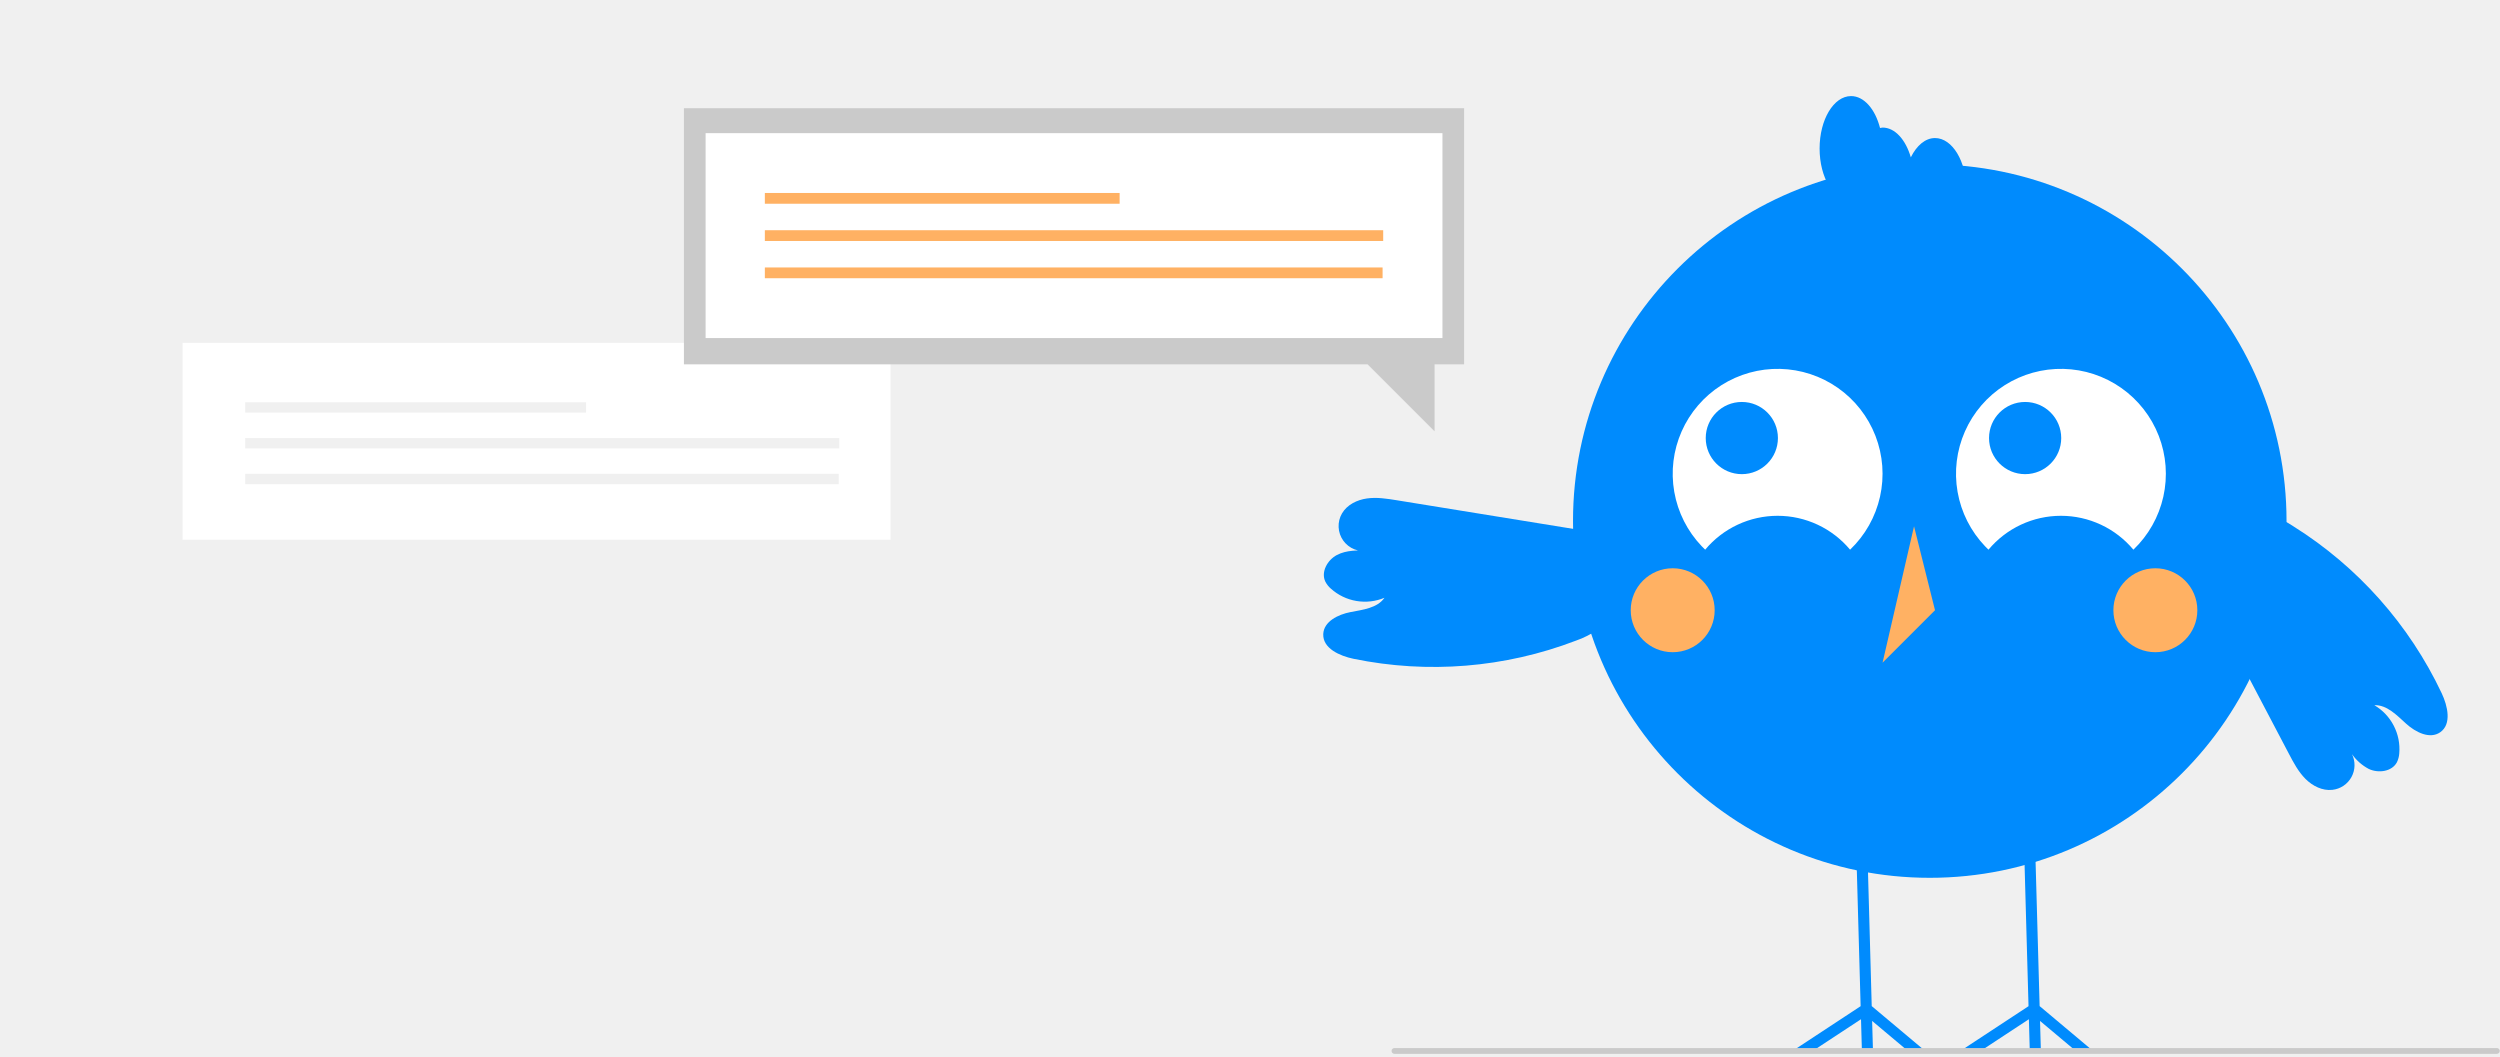
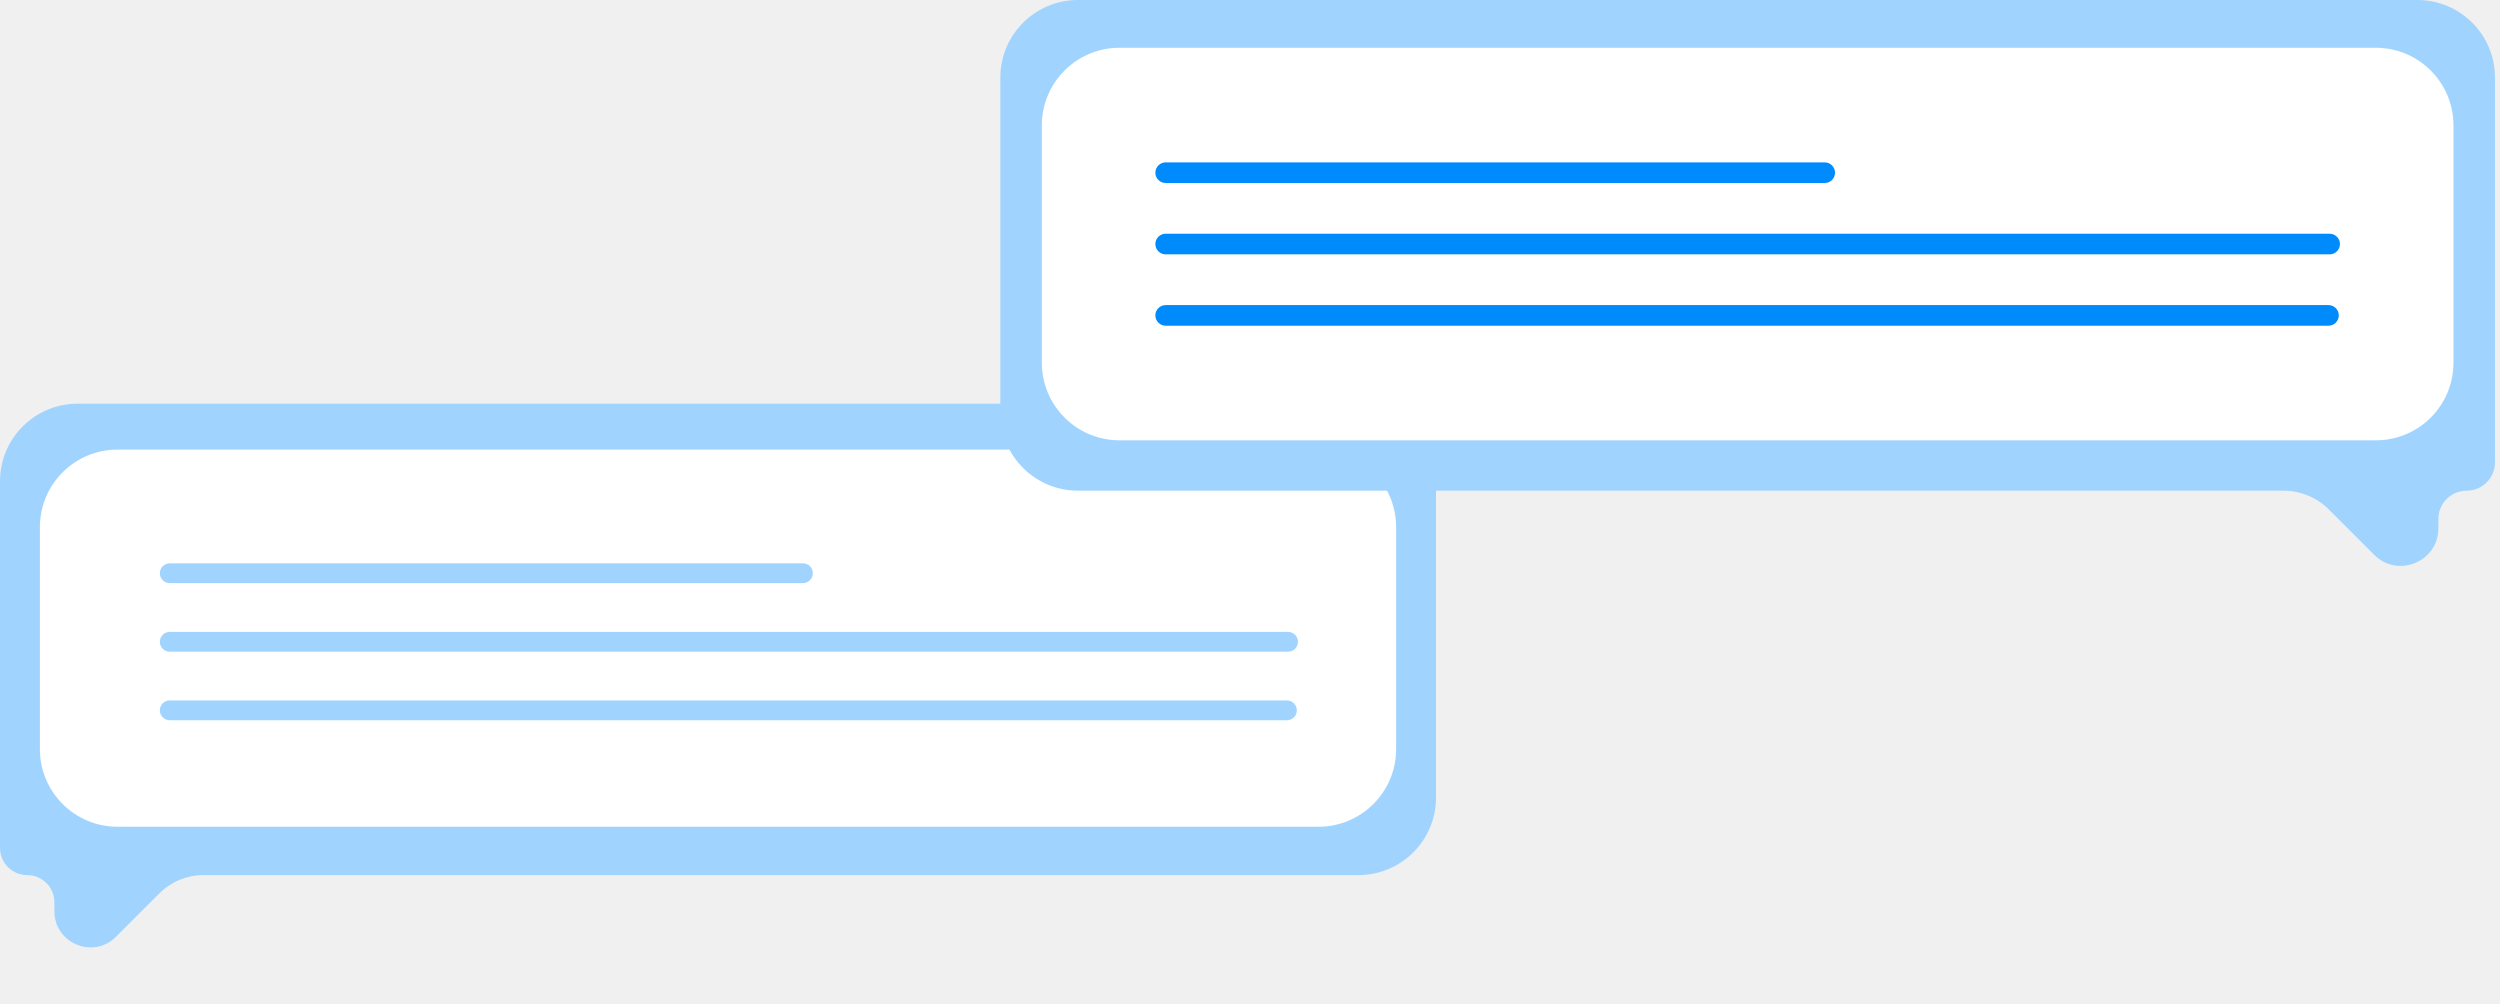
- <svg xmlns="http://www.w3.org/2000/svg" width="864" height="365" viewBox="0 0 864 365" fill="none">
-   <g clip-path="url(#clip0_40_1022)">
-     <path d="M314.963 110.223H55.905V195.268H65.718V217.511L87.96 195.268H314.963V110.223Z" fill="#F0F0F0" />
-     <path d="M307.767 118.505H63.101V186.541H307.767V118.505Z" fill="white" />
-     <path d="M202.539 139.022H84.738V142.597H202.539V139.022Z" fill="#F0F0F0" />
-     <path d="M290.055 151.39H84.738V154.965H290.055V151.39Z" fill="#F0F0F0" />
-     <path d="M289.854 163.756H84.738V167.331H289.854V163.756Z" fill="#F0F0F0" />
-     <path d="M524.031 351.07C524.031 351.07 525.518 319.911 556.003 323.533Z" fill="#F0F0F0" />
-     <path d="M515.418 321.418C523.844 321.418 530.675 314.587 530.675 306.161C530.675 297.735 523.844 290.904 515.418 290.904C506.992 290.904 500.161 297.735 500.161 306.161C500.161 314.587 506.992 321.418 515.418 321.418Z" fill="#F0F0F0" />
-     <path d="M517.242 331.853H512.936V362H517.242V331.853Z" fill="#F0F0F0" />
-     <path d="M666.929 303.37C735.024 303.37 790.226 248.168 790.226 180.074C790.226 111.979 735.024 56.777 666.929 56.777C598.835 56.777 543.633 111.979 543.633 180.074C543.633 248.168 598.835 303.37 666.929 303.37Z" fill="#008BFD" />
-     <path d="M589.307 189.971C592.369 186.305 596.199 183.356 600.525 181.332C604.852 179.309 609.571 178.26 614.347 178.26C619.124 178.26 623.842 179.309 628.169 181.332C632.496 183.356 636.326 186.305 639.388 189.971C644.576 185.018 648.178 178.638 649.74 171.638C651.303 164.638 650.754 157.332 648.164 150.644C645.573 143.956 641.058 138.186 635.188 134.064C629.319 129.942 622.359 127.653 615.189 127.486C608.018 127.32 600.96 129.284 594.905 133.129C588.851 136.974 584.073 142.528 581.175 149.089C578.277 155.65 577.39 162.923 578.626 169.988C579.861 177.053 583.164 183.593 588.117 188.781C588.504 189.187 588.901 189.583 589.307 189.971Z" fill="white" />
-     <path d="M687.219 189.971C690.281 186.305 694.111 183.356 698.437 181.332C702.764 179.309 707.483 178.26 712.259 178.26C717.036 178.26 721.754 179.309 726.081 181.332C730.408 183.356 734.237 186.305 737.3 189.971C742.487 185.018 746.09 178.638 747.652 171.638C749.214 164.638 748.666 157.332 746.075 150.644C743.485 143.956 738.97 138.186 733.1 134.064C727.231 129.942 720.271 127.653 713.1 127.486C705.93 127.32 698.871 129.284 692.817 133.129C686.763 136.974 681.985 142.528 679.087 149.089C676.189 155.65 675.302 162.923 676.538 169.988C677.773 177.053 681.076 183.593 686.029 188.781C686.416 189.187 686.813 189.583 687.219 189.971Z" fill="white" />
-     <path d="M601.977 163.867C608.866 163.867 614.451 158.282 614.451 151.392C614.451 144.503 608.866 138.918 601.977 138.918C595.087 138.918 589.502 144.503 589.502 151.392C589.502 158.282 595.087 163.867 601.977 163.867Z" fill="#008BFD" />
-     <path d="M699.885 163.867C706.774 163.867 712.359 158.282 712.359 151.392C712.359 144.503 706.774 138.918 699.885 138.918C692.996 138.918 687.411 144.503 687.411 151.392C687.411 158.282 692.996 163.867 699.885 163.867Z" fill="#008BFD" />
-     <path d="M578.083 225.403C586.095 225.403 592.589 218.909 592.589 210.898C592.589 202.886 586.095 196.392 578.083 196.392C570.072 196.392 563.578 202.886 563.578 210.898C563.578 218.909 570.072 225.403 578.083 225.403Z" fill="#FFB163" />
-     <path d="M744.897 225.403C752.908 225.403 759.402 218.909 759.402 210.898C759.402 202.886 752.908 196.392 744.897 196.392C736.885 196.392 730.391 202.886 730.391 210.898C730.391 218.909 736.885 225.403 744.897 225.403Z" fill="#FFB163" />
-     <path d="M661.49 181.886L650.611 229.029L668.742 210.898L661.49 181.886Z" fill="#FFB163" />
-     <path d="M717.39 363.205L705.038 352.839L705.326 363.205H701.49L701.183 352.244L684.507 363.205H677.526L701.059 347.737L700.147 315.258L699.466 290.728L703.293 290.623L703.984 315.258L704.894 347.708L723.354 363.205H717.39Z" fill="#008BFD" />
-     <path d="M659.363 363.205L647.012 352.839L647.3 363.205H643.474L643.167 352.244L626.49 363.205H619.509L643.033 347.737L642.122 315.258L641.441 290.728L645.276 290.623L645.967 315.258L646.868 347.708L665.328 363.205H659.363Z" fill="#008BFD" />
-     <path d="M668.743 47.711C665.359 47.711 662.375 50.339 660.38 54.376C658.621 48.306 654.926 44.085 650.611 44.085C650.317 44.114 650.027 44.163 649.74 44.231C648.081 37.751 644.226 33.206 639.732 33.206C633.723 33.206 628.853 41.324 628.853 51.337C628.853 61.351 633.723 69.469 639.732 69.469C640.025 69.44 640.316 69.391 640.603 69.323C642.261 75.803 646.116 80.348 650.611 80.348C653.994 80.348 656.978 77.72 658.974 73.684C660.732 79.754 664.427 83.975 668.743 83.975C674.751 83.975 679.622 75.857 679.622 65.843C679.622 55.829 674.751 47.711 668.743 47.711Z" fill="#008BFD" />
-     <path d="M550.682 183.91L482.761 172.893C479.339 172.338 475.854 171.782 472.42 172.265C468.986 172.748 465.549 174.439 463.799 177.432C462.958 178.871 462.55 180.521 462.624 182.186C462.699 183.851 463.253 185.459 464.219 186.816C465.186 188.174 466.524 189.223 468.072 189.839C469.621 190.454 471.314 190.609 472.949 190.285C469.241 190.165 465.345 190.085 462.055 191.799C458.765 193.512 456.435 197.674 458.039 201.019C458.521 201.942 459.172 202.766 459.958 203.448C462.434 205.667 465.488 207.14 468.766 207.696C472.044 208.252 475.412 207.868 478.481 206.589C475.981 210.175 471.019 210.707 466.727 211.538C462.435 212.368 457.474 214.796 457.314 219.164C457.135 224.073 462.977 226.682 467.786 227.681C493.466 232.965 520.121 230.793 544.607 221.42C547.358 220.473 549.963 219.143 552.344 217.469C555.012 215.443 557.04 212.691 558.185 209.542C559.329 206.393 559.542 202.981 558.798 199.714C558.054 196.447 556.384 193.464 553.988 191.121C551.593 188.779 548.573 187.177 545.29 186.506" fill="#008BFD" />
-     <path d="M843.849 239.582C832.639 215.881 814.883 195.882 792.676 181.945C790.266 180.315 787.637 179.032 784.869 178.135C781.646 177.22 778.227 177.254 775.022 178.231C771.817 179.209 768.962 181.089 766.798 183.647C764.635 186.205 763.254 189.333 762.821 192.655C762.389 195.978 762.923 199.355 764.36 202.381L759.045 199.632C769.716 219.934 780.387 240.237 791.059 260.539C792.672 263.608 794.322 266.728 796.772 269.182C799.221 271.636 802.638 273.367 806.082 272.967C807.45 272.814 808.76 272.335 809.904 271.57C811.048 270.805 811.991 269.777 812.655 268.572C813.319 267.367 813.685 266.02 813.721 264.645C813.756 263.269 813.462 261.905 812.861 260.667C814.359 262.778 816.329 264.511 818.613 265.727C821.96 267.327 826.687 266.688 828.396 263.396C828.844 262.456 829.112 261.44 829.184 260.402C829.47 257.089 828.812 253.764 827.286 250.81C825.76 247.855 823.429 245.394 820.563 243.709C824.931 243.553 828.339 247.198 831.582 250.13C834.825 253.061 839.747 255.568 843.335 253.07C847.366 250.263 845.94 244.026 843.849 239.582Z" fill="#008BFD" />
-     <path d="M236.364 37.398H506V125.915H495.786V149.065L472.637 125.915H236.364V37.398Z" fill="#CACACA" />
-     <path d="M498.51 46.018H243.854V116.832H498.51V46.018Z" fill="white" />
-     <path d="M386.943 66.692H264.332V70.413H386.943V66.692Z" fill="#FFB163" />
-     <path d="M478.032 79.564H264.332V83.285H478.032V79.564Z" fill="#FFB163" />
-     <path d="M477.823 92.436H264.332V96.157H477.823V92.436Z" fill="#FFB163" />
-     <path d="M862.917 364.206H481.917C481.652 364.206 481.398 364.1 481.21 363.913C481.023 363.725 480.917 363.471 480.917 363.206C480.917 362.94 481.023 362.686 481.21 362.498C481.398 362.311 481.652 362.206 481.917 362.206H862.917C863.182 362.206 863.437 362.311 863.624 362.498C863.812 362.686 863.917 362.94 863.917 363.206C863.917 363.471 863.812 363.725 863.624 363.913C863.437 364.1 863.182 364.206 862.917 364.206Z" fill="#CACACA" />
-   </g>
-   <defs>
-     <clipPath id="clip0_40_1022">
-       <rect width="863.917" height="364.205" fill="white" />
-     </clipPath>
-   </defs>
+ <svg xmlns="http://www.w3.org/2000/svg" width="451" height="181" viewBox="0 0 451 181" fill="none">
+   <path d="M259.058 86.825C259.058 79.093 252.79 72.825 245.058 72.825H14C6.268 72.825 0 79.093 0 86.825V152.963C0 155.672 2.197 157.869 4.907 157.869C7.616 157.869 9.813 160.066 9.813 162.776V164.384C9.813 170.188 16.831 173.095 20.934 168.99L28.798 161.127C30.884 159.041 33.712 157.869 36.662 157.869H245.058C252.79 157.869 259.058 151.601 259.058 143.869V86.825Z" fill="#A0D4FF" />
+   <path d="M237.862 81.107H21.196C13.464 81.107 7.196 87.375 7.196 95.107V135.142C7.196 142.874 13.464 149.142 21.196 149.142H237.862C245.594 149.142 251.862 142.874 251.862 135.142V95.107C251.862 87.375 245.594 81.107 237.862 81.107Z" fill="white" />
+   <path d="M144.847 101.624H30.621C29.634 101.624 28.834 102.424 28.834 103.411C28.834 104.399 29.634 105.199 30.621 105.199H144.847C145.834 105.199 146.634 104.399 146.634 103.411C146.634 102.424 145.834 101.624 144.847 101.624Z" fill="#A0D4FF" />
+   <path d="M232.362 113.991H30.621C29.634 113.991 28.834 114.791 28.834 115.779C28.834 116.766 29.634 117.566 30.621 117.566H232.362C233.35 117.566 234.15 116.766 234.15 115.779C234.15 114.791 233.35 113.991 232.362 113.991Z" fill="#A0D4FF" />
+   <path d="M232.161 126.358H30.621C29.634 126.358 28.834 127.158 28.834 128.145C28.834 129.133 29.634 129.933 30.621 129.933H232.161C233.149 129.933 233.949 129.133 233.949 128.145C233.949 127.158 233.149 126.358 232.161 126.358Z" fill="#A0D4FF" />
+   <path d="M180.459 14C180.459 6.268 186.727 0 194.459 0H436.095C443.827 0 450.095 6.268 450.095 14V83.41C450.095 86.23 447.809 88.517 444.988 88.517C442.168 88.517 439.882 90.803 439.882 93.624V95.297C439.882 101.338 432.578 104.363 428.307 100.092L420.122 91.907C417.951 89.736 415.007 88.517 411.937 88.517H194.459C186.727 88.517 180.459 82.249 180.459 74.517V14Z" fill="#A0D4FF" />
+   <path d="M428.606 8.62H201.949C194.217 8.62 187.949 14.888 187.949 22.62V65.433C187.949 73.165 194.217 79.433 201.949 79.433H428.605C436.337 79.433 442.605 73.165 442.605 65.433V22.62C442.605 14.888 436.337 8.62 428.606 8.62Z" fill="white" />
+   <path d="M329.177 29.294H210.288C209.26 29.294 208.427 30.127 208.427 31.154C208.427 32.182 209.26 33.015 210.288 33.015H329.177C330.205 33.015 331.038 32.182 331.038 31.154C331.038 30.127 330.205 29.294 329.177 29.294Z" fill="#008BFD" />
+   <path d="M420.267 42.166H210.288C209.26 42.166 208.427 42.999 208.427 44.026C208.427 45.054 209.26 45.887 210.288 45.887H420.267C421.294 45.887 422.127 45.054 422.127 44.026C422.127 42.999 421.294 42.166 420.267 42.166Z" fill="#008BFD" />
+   <path d="M420.057 55.038H210.288C209.26 55.038 208.427 55.871 208.427 56.898C208.427 57.926 209.26 58.758 210.288 58.758H420.057C421.085 58.758 421.918 57.926 421.918 56.898C421.918 55.871 421.085 55.038 420.057 55.038Z" fill="#008BFD" />
</svg>
